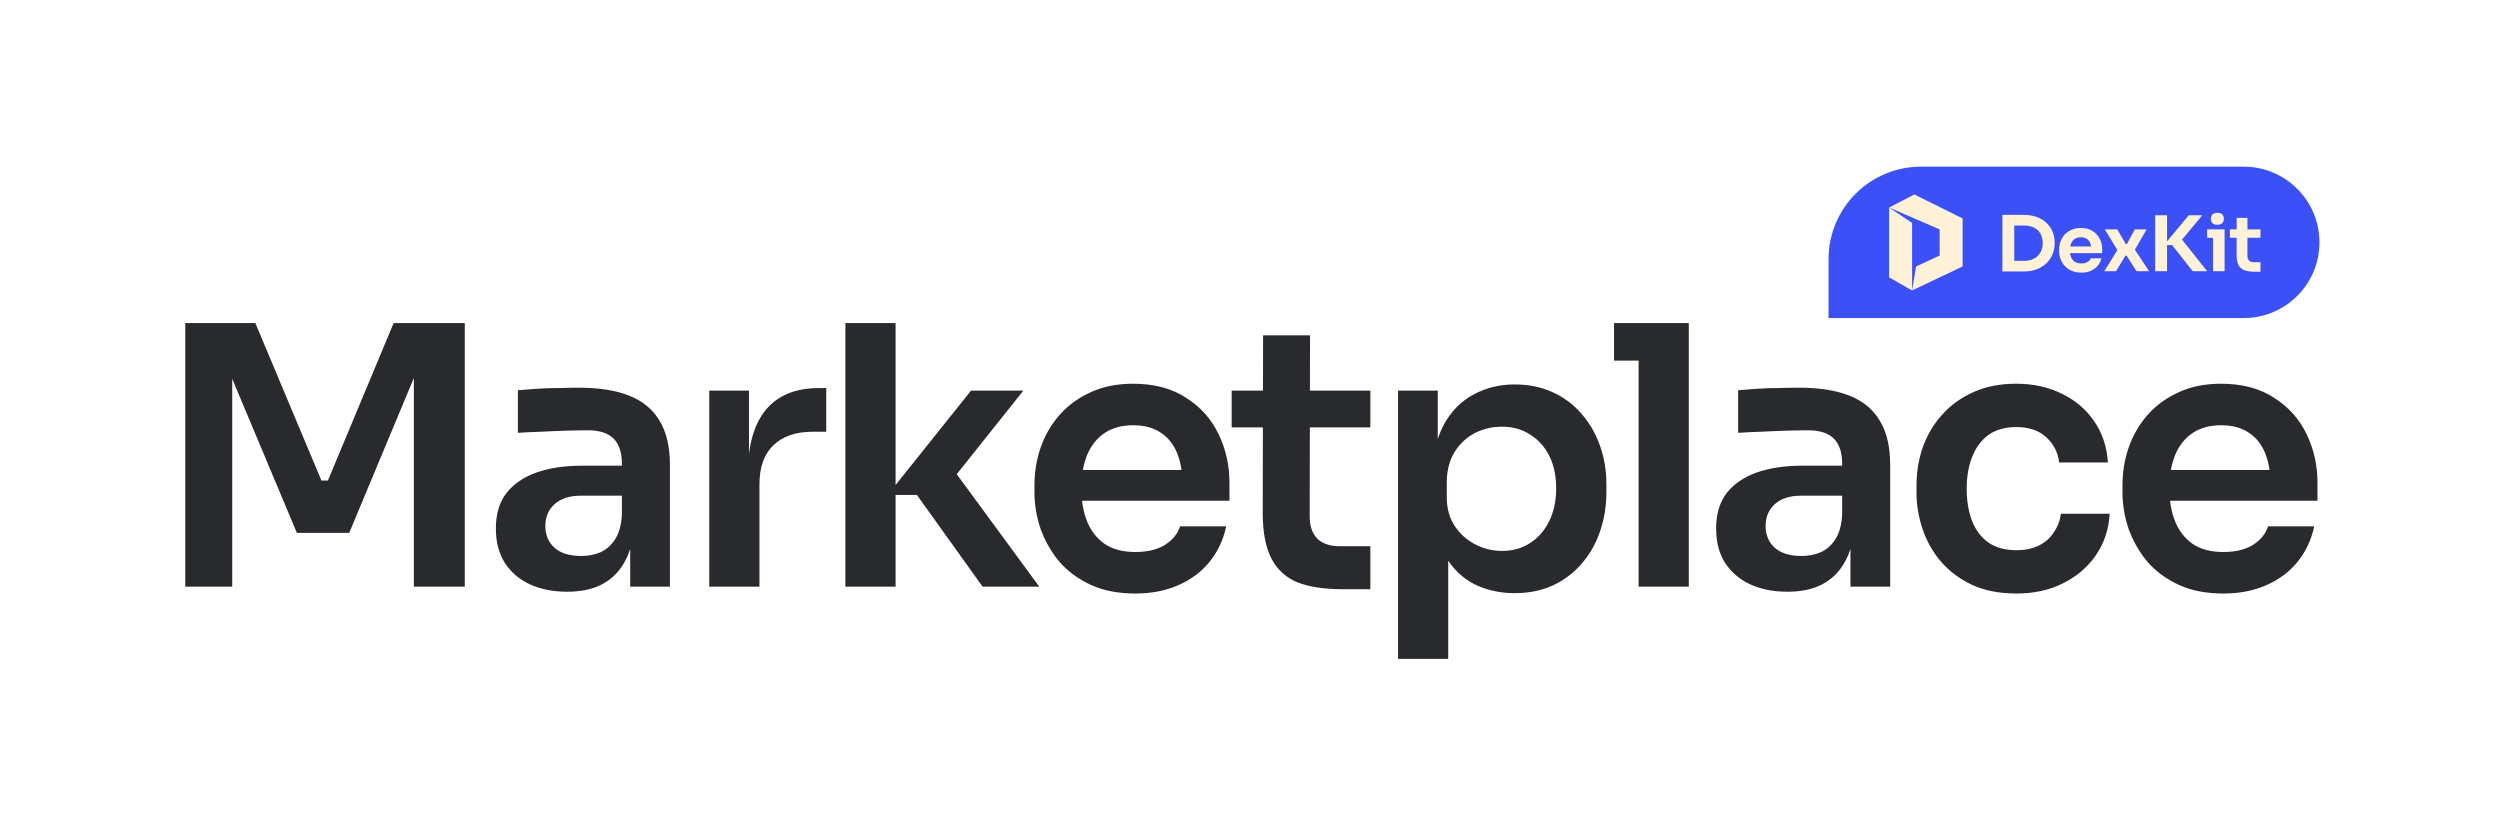
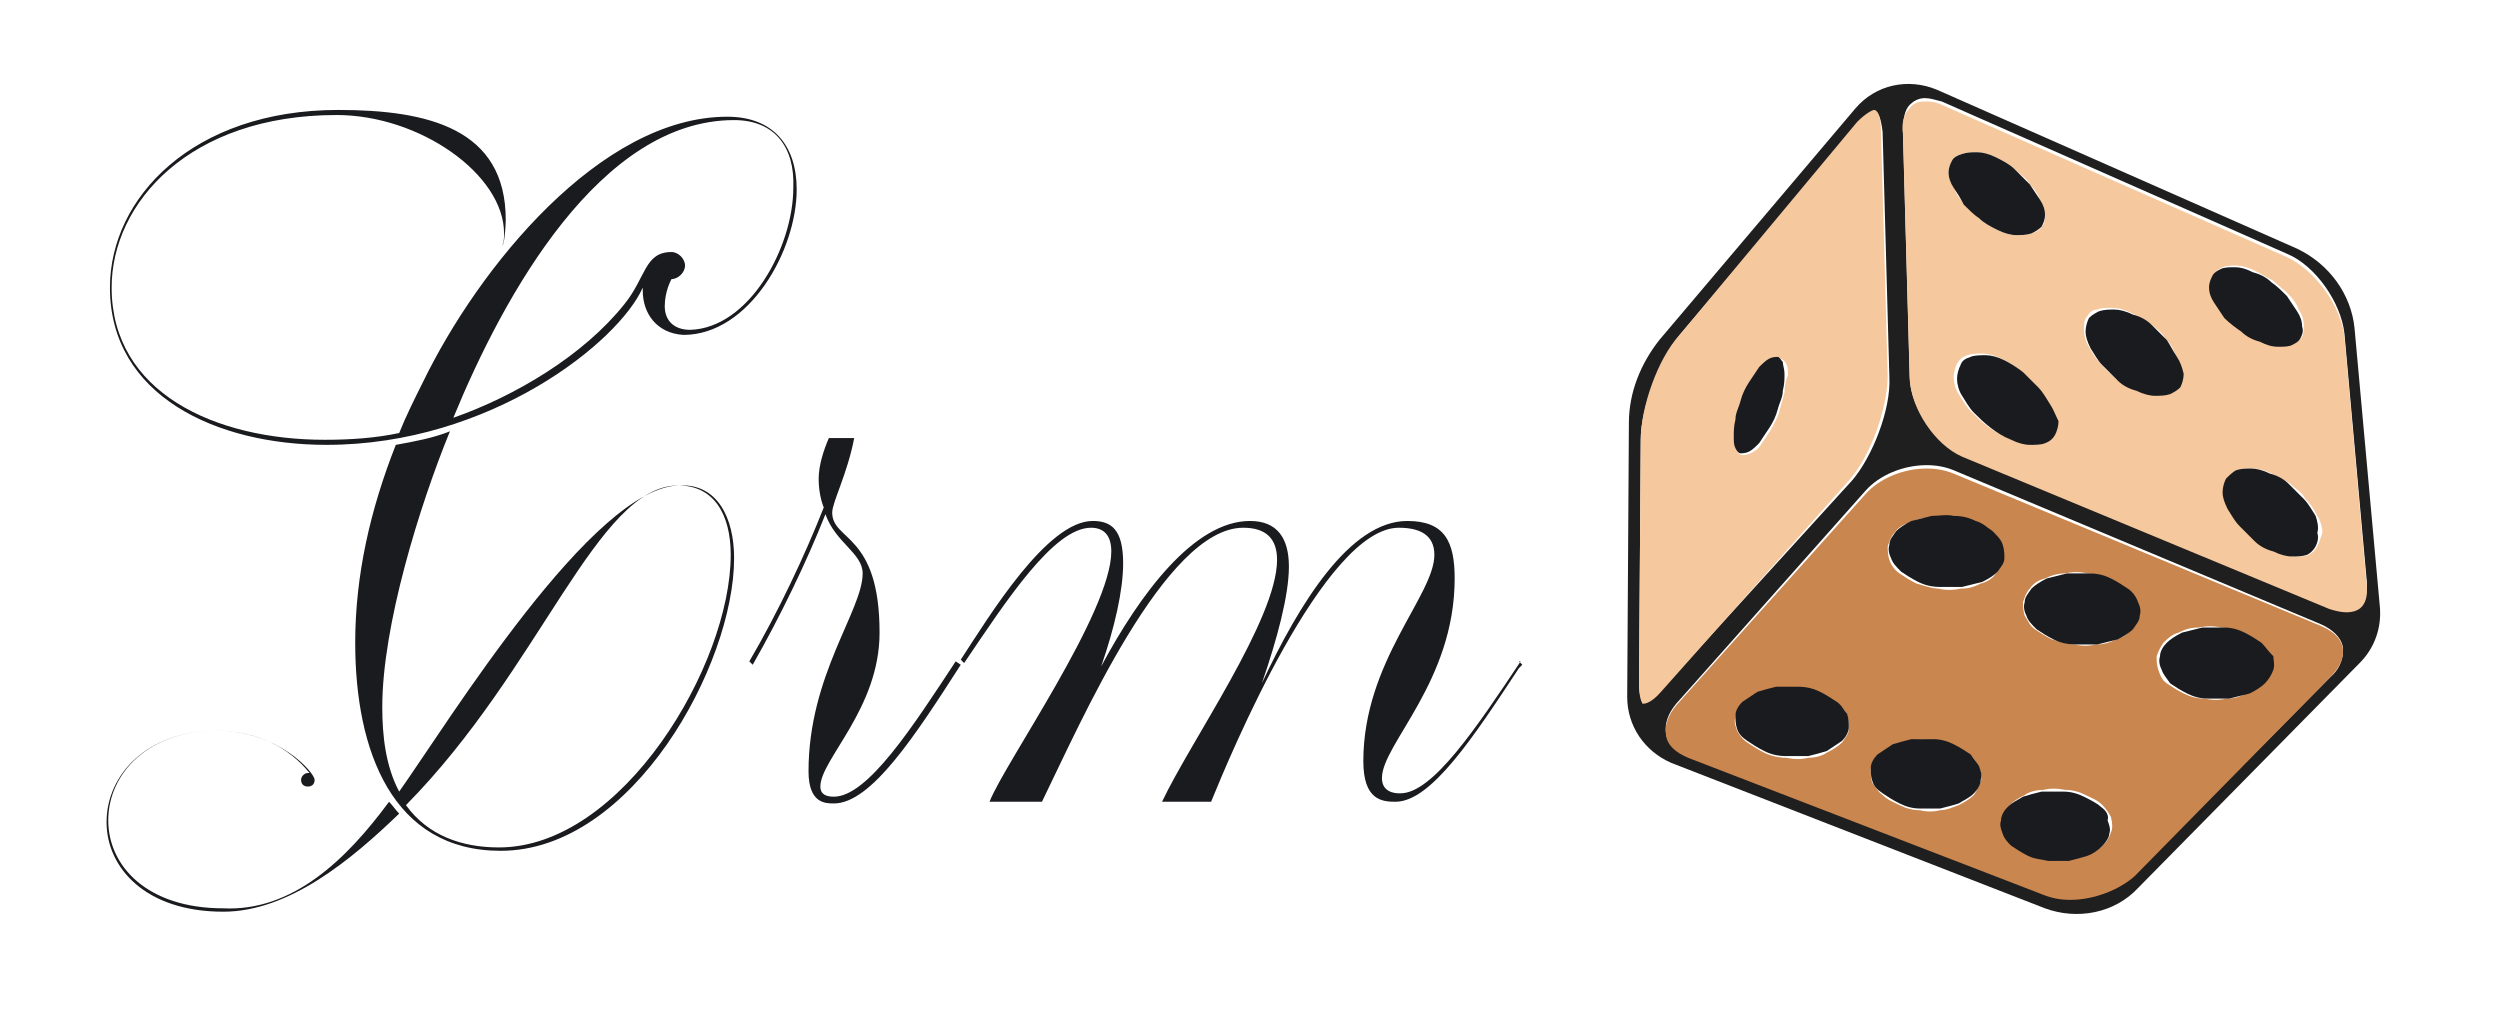
- <svg xmlns="http://www.w3.org/2000/svg" width="180" height="60" viewBox="0 0 180 60" fill="none">
-   <path d="M13.34 42.24V23.26H18.384L23.142 34.596H23.61L28.342 23.26H33.464V42.24H29.798V26.042L30.266 26.094L25.144 38.366H21.374L16.226 26.094L16.72 26.042V42.24H13.34ZM45.375 42.24V38.054H44.777V33.4C44.777 32.585 44.577 31.979 44.179 31.58C43.78 31.181 43.165 30.982 42.333 30.982C41.899 30.982 41.379 30.991 40.773 31.008C40.166 31.025 39.551 31.051 38.927 31.086C38.32 31.103 37.774 31.129 37.289 31.164V28.096C37.687 28.061 38.138 28.027 38.641 27.992C39.143 27.957 39.655 27.94 40.175 27.94C40.712 27.923 41.215 27.914 41.683 27.914C43.139 27.914 44.343 28.105 45.297 28.486C46.267 28.867 46.995 29.465 47.481 30.28C47.983 31.095 48.235 32.161 48.235 33.478V42.24H45.375ZM40.825 42.604C39.802 42.604 38.901 42.422 38.121 42.058C37.358 41.694 36.76 41.174 36.327 40.498C35.911 39.822 35.703 39.007 35.703 38.054C35.703 37.014 35.954 36.165 36.457 35.506C36.977 34.847 37.696 34.353 38.615 34.024C39.551 33.695 40.643 33.53 41.891 33.53H45.167V35.688H41.839C41.007 35.688 40.365 35.896 39.915 36.312C39.481 36.711 39.265 37.231 39.265 37.872C39.265 38.513 39.481 39.033 39.915 39.432C40.365 39.831 41.007 40.03 41.839 40.03C42.341 40.03 42.801 39.943 43.217 39.77C43.65 39.579 44.005 39.267 44.283 38.834C44.577 38.383 44.742 37.777 44.777 37.014L45.661 38.028C45.574 39.016 45.331 39.848 44.933 40.524C44.551 41.2 44.014 41.72 43.321 42.084C42.645 42.431 41.813 42.604 40.825 42.604ZM51.066 42.24V28.122H53.926V34.102H53.848C53.848 32.074 54.281 30.54 55.148 29.5C56.014 28.46 57.288 27.94 58.97 27.94H59.49V31.086H58.502C57.288 31.086 56.344 31.415 55.668 32.074C55.009 32.715 54.68 33.651 54.68 34.882V42.24H51.066ZM70.748 42.24L66.016 35.636H63.91L69.916 28.122H73.686L68.148 35.064L68.226 33.244L74.83 42.24H70.748ZM60.868 42.24V23.26H64.482V42.24H60.868ZM81.735 42.734C80.522 42.734 79.456 42.526 78.537 42.11C77.636 41.694 76.882 41.139 76.275 40.446C75.686 39.735 75.235 38.947 74.923 38.08C74.629 37.213 74.481 36.329 74.481 35.428V34.934C74.481 33.998 74.629 33.097 74.923 32.23C75.235 31.346 75.686 30.566 76.275 29.89C76.882 29.197 77.627 28.651 78.511 28.252C79.395 27.836 80.418 27.628 81.579 27.628C83.105 27.628 84.379 27.966 85.401 28.642C86.441 29.301 87.221 30.176 87.741 31.268C88.261 32.343 88.521 33.504 88.521 34.752V36.052H76.015V33.842H86.259L85.141 34.934C85.141 34.033 85.011 33.261 84.751 32.62C84.491 31.979 84.093 31.485 83.555 31.138C83.035 30.791 82.377 30.618 81.579 30.618C80.782 30.618 80.106 30.8 79.551 31.164C78.997 31.528 78.572 32.057 78.277 32.75C78 33.426 77.861 34.241 77.861 35.194C77.861 36.078 78 36.867 78.277 37.56C78.555 38.236 78.979 38.773 79.551 39.172C80.123 39.553 80.851 39.744 81.735 39.744C82.619 39.744 83.339 39.571 83.893 39.224C84.448 38.86 84.803 38.418 84.959 37.898H88.287C88.079 38.869 87.681 39.718 87.091 40.446C86.502 41.174 85.748 41.737 84.829 42.136C83.928 42.535 82.897 42.734 81.735 42.734ZM96.636 42.422C95.337 42.422 94.262 42.257 93.412 41.928C92.581 41.581 91.957 41.009 91.54 40.212C91.124 39.397 90.916 38.305 90.916 36.936L90.942 24.144H94.323L94.296 37.17C94.296 37.863 94.478 38.401 94.843 38.782C95.224 39.146 95.761 39.328 96.454 39.328H98.665V42.422H96.636ZM88.68 30.774V28.122H98.665V30.774H88.68ZM100.658 47.44V28.122H103.518V34.206L103.076 34.18C103.145 32.741 103.44 31.537 103.96 30.566C104.497 29.595 105.208 28.876 106.092 28.408C106.976 27.923 107.964 27.68 109.056 27.68C110.061 27.68 110.962 27.862 111.76 28.226C112.574 28.59 113.268 29.101 113.84 29.76C114.429 30.419 114.88 31.19 115.192 32.074C115.504 32.941 115.66 33.877 115.66 34.882V35.428C115.66 36.451 115.504 37.404 115.192 38.288C114.897 39.155 114.455 39.926 113.866 40.602C113.294 41.261 112.6 41.781 111.786 42.162C110.971 42.526 110.061 42.708 109.056 42.708C107.998 42.708 107.028 42.491 106.144 42.058C105.277 41.607 104.575 40.923 104.038 40.004C103.5 39.068 103.197 37.863 103.128 36.39L104.272 38.132V47.44H100.658ZM108.146 39.666C108.926 39.666 109.602 39.475 110.174 39.094C110.763 38.713 111.222 38.184 111.552 37.508C111.881 36.815 112.046 36.035 112.046 35.168C112.046 34.267 111.881 33.487 111.552 32.828C111.222 32.169 110.763 31.658 110.174 31.294C109.602 30.913 108.926 30.722 108.146 30.722C107.435 30.722 106.776 30.878 106.17 31.19C105.58 31.502 105.095 31.961 104.714 32.568C104.35 33.175 104.168 33.903 104.168 34.752V35.792C104.168 36.607 104.358 37.3 104.74 37.872C105.121 38.444 105.615 38.886 106.222 39.198C106.828 39.51 107.47 39.666 108.146 39.666ZM117.979 42.24V23.26H121.593V42.24H117.979ZM116.211 25.964V23.26H121.593V25.964H116.211ZM133.233 42.24V38.054H132.635V33.4C132.635 32.585 132.436 31.979 132.037 31.58C131.639 31.181 131.023 30.982 130.191 30.982C129.758 30.982 129.238 30.991 128.631 31.008C128.025 31.025 127.409 31.051 126.785 31.086C126.179 31.103 125.633 31.129 125.147 31.164V28.096C125.546 28.061 125.997 28.027 126.499 27.992C127.002 27.957 127.513 27.94 128.033 27.94C128.571 27.923 129.073 27.914 129.541 27.914C130.997 27.914 132.202 28.105 133.155 28.486C134.126 28.867 134.854 29.465 135.339 30.28C135.842 31.095 136.093 32.161 136.093 33.478V42.24H133.233ZM128.683 42.604C127.661 42.604 126.759 42.422 125.979 42.058C125.217 41.694 124.619 41.174 124.185 40.498C123.769 39.822 123.561 39.007 123.561 38.054C123.561 37.014 123.813 36.165 124.315 35.506C124.835 34.847 125.555 34.353 126.473 34.024C127.409 33.695 128.501 33.53 129.749 33.53H133.025V35.688H129.697C128.865 35.688 128.224 35.896 127.773 36.312C127.34 36.711 127.123 37.231 127.123 37.872C127.123 38.513 127.34 39.033 127.773 39.432C128.224 39.831 128.865 40.03 129.697 40.03C130.2 40.03 130.659 39.943 131.075 39.77C131.509 39.579 131.864 39.267 132.141 38.834C132.436 38.383 132.601 37.777 132.635 37.014L133.519 38.028C133.433 39.016 133.19 39.848 132.791 40.524C132.41 41.2 131.873 41.72 131.179 42.084C130.503 42.431 129.671 42.604 128.683 42.604ZM145.19 42.734C143.96 42.734 142.894 42.526 141.992 42.11C141.108 41.694 140.363 41.139 139.756 40.446C139.167 39.753 138.725 38.973 138.43 38.106C138.136 37.239 137.988 36.355 137.988 35.454V34.96C137.988 34.007 138.136 33.097 138.43 32.23C138.742 31.346 139.202 30.566 139.808 29.89C140.415 29.197 141.16 28.651 142.044 28.252C142.946 27.836 143.986 27.628 145.164 27.628C146.395 27.628 147.496 27.871 148.466 28.356C149.437 28.824 150.208 29.483 150.78 30.332C151.37 31.181 151.699 32.169 151.768 33.296H148.258C148.172 32.568 147.86 31.961 147.322 31.476C146.802 30.991 146.083 30.748 145.164 30.748C144.367 30.748 143.7 30.939 143.162 31.32C142.642 31.701 142.252 32.23 141.992 32.906C141.732 33.565 141.602 34.327 141.602 35.194C141.602 36.026 141.724 36.78 141.966 37.456C142.226 38.132 142.616 38.661 143.136 39.042C143.674 39.423 144.358 39.614 145.19 39.614C145.814 39.614 146.352 39.501 146.802 39.276C147.253 39.051 147.608 38.739 147.868 38.34C148.146 37.941 148.319 37.491 148.388 36.988H151.898C151.829 38.132 151.491 39.137 150.884 40.004C150.295 40.853 149.506 41.521 148.518 42.006C147.548 42.491 146.438 42.734 145.19 42.734ZM160.072 42.734C158.858 42.734 157.792 42.526 156.874 42.11C155.972 41.694 155.218 41.139 154.612 40.446C154.022 39.735 153.572 38.947 153.26 38.08C152.965 37.213 152.818 36.329 152.818 35.428V34.934C152.818 33.998 152.965 33.097 153.26 32.23C153.572 31.346 154.022 30.566 154.612 29.89C155.218 29.197 155.964 28.651 156.848 28.252C157.732 27.836 158.754 27.628 159.916 27.628C161.441 27.628 162.715 27.966 163.738 28.642C164.778 29.301 165.558 30.176 166.078 31.268C166.598 32.343 166.858 33.504 166.858 34.752V36.052H154.352V33.842H164.596L163.478 34.934C163.478 34.033 163.348 33.261 163.088 32.62C162.828 31.979 162.429 31.485 161.892 31.138C161.372 30.791 160.713 30.618 159.916 30.618C159.118 30.618 158.442 30.8 157.888 31.164C157.333 31.528 156.908 32.057 156.614 32.75C156.336 33.426 156.198 34.241 156.198 35.194C156.198 36.078 156.336 36.867 156.614 37.56C156.891 38.236 157.316 38.773 157.888 39.172C158.46 39.553 159.188 39.744 160.072 39.744C160.956 39.744 161.675 39.571 162.23 39.224C162.784 38.86 163.14 38.418 163.296 37.898H166.624C166.416 38.869 166.017 39.718 165.428 40.446C164.838 41.174 164.084 41.737 163.166 42.136C162.264 42.535 161.233 42.734 160.072 42.734Z" fill="#282A2E" />
-   <path d="M131.656 18.656C131.656 14.98 134.636 12 138.312 12H161.55C164.56 12 167 14.44 167 17.45C167 20.46 164.56 22.9 161.55 22.9H131.656V18.656Z" fill="#3B51F7" />
-   <path d="M137.67 16.05V20.912L136.017 19.97V14.944L137.67 16.05Z" fill="#FFF2D9" />
-   <path d="M137.835 14.002L136.017 14.944L139.654 16.515V18.399L137.956 19.184L137.67 20.912L138.579 20.48L139.489 20.048L141.307 19.184V15.729L137.835 14.002Z" fill="#FFF2D9" />
-   <path d="M144.913 19.547V18.78H145.738C145.947 18.78 146.133 18.749 146.296 18.687C146.463 18.624 146.603 18.538 146.717 18.428C146.834 18.314 146.923 18.179 146.984 18.025C147.045 17.867 147.075 17.692 147.075 17.501C147.075 17.306 147.045 17.132 146.984 16.977C146.923 16.819 146.834 16.685 146.717 16.575C146.603 16.464 146.463 16.382 146.296 16.326C146.133 16.268 145.947 16.238 145.738 16.238H144.913V15.472H145.693C146.068 15.472 146.394 15.525 146.671 15.632C146.952 15.738 147.185 15.885 147.371 16.073C147.561 16.257 147.701 16.466 147.792 16.701C147.887 16.937 147.934 17.183 147.934 17.44V17.562C147.934 17.804 147.887 18.045 147.792 18.284C147.701 18.52 147.561 18.733 147.371 18.924C147.185 19.111 146.952 19.262 146.671 19.376C146.394 19.49 146.068 19.547 145.693 19.547H144.913ZM144.173 19.547V15.472H145.027V19.547H144.173Z" fill="#FFF2D9" />
-   <path d="M149.859 19.63C149.593 19.63 149.36 19.586 149.159 19.497C148.958 19.409 148.791 19.291 148.658 19.145C148.525 18.994 148.425 18.826 148.357 18.643C148.288 18.459 148.254 18.27 148.254 18.075V17.97C148.254 17.771 148.288 17.58 148.357 17.396C148.425 17.209 148.523 17.041 148.652 16.894C148.785 16.747 148.95 16.632 149.147 16.547C149.345 16.459 149.57 16.415 149.825 16.415C150.158 16.415 150.437 16.486 150.661 16.63C150.889 16.773 151.061 16.961 151.179 17.192C151.296 17.424 151.355 17.674 151.355 17.942V18.224H148.607V17.744H150.837L150.576 17.975C150.576 17.788 150.547 17.628 150.49 17.496C150.437 17.363 150.354 17.262 150.24 17.192C150.13 17.119 149.991 17.082 149.825 17.082C149.654 17.082 149.51 17.119 149.392 17.192C149.275 17.266 149.185 17.374 149.125 17.518C149.064 17.657 149.034 17.826 149.034 18.025C149.034 18.212 149.062 18.378 149.119 18.521C149.176 18.661 149.265 18.771 149.386 18.852C149.508 18.929 149.665 18.968 149.859 18.968C150.041 18.968 150.189 18.933 150.302 18.863C150.42 18.79 150.498 18.701 150.536 18.599H151.298C151.253 18.804 151.164 18.985 151.031 19.139C150.902 19.293 150.737 19.415 150.536 19.503C150.339 19.587 150.113 19.63 149.859 19.63Z" fill="#FFF2D9" />
-   <path d="M151.51 19.525L152.505 17.92L152.483 18.052L151.549 16.519H152.448L153.052 17.567H153.137L153.706 16.519H154.554L153.666 18.052L153.683 17.937L154.73 19.525H153.831L153.114 18.405H153.029L152.357 19.525H151.51Z" fill="#FFF2D9" />
-   <path d="M157.875 19.525L156.39 17.645H155.804L157.591 15.499H158.564L156.959 17.429L156.937 17.038L158.911 19.525H157.875ZM155.173 19.525V15.499H156.026V19.525H155.173Z" fill="#FFF2D9" />
-   <path d="M159.34 19.525V16.519H160.17V19.525H159.34ZM158.913 17.12V16.519H160.17V17.12H158.913ZM159.653 16.183C159.489 16.183 159.37 16.143 159.294 16.062C159.218 15.981 159.18 15.878 159.18 15.753C159.18 15.628 159.218 15.525 159.294 15.444C159.37 15.363 159.488 15.323 159.647 15.323C159.81 15.323 159.929 15.363 160.005 15.444C160.081 15.525 160.119 15.628 160.119 15.753C160.119 15.878 160.081 15.981 160.005 16.062C159.929 16.143 159.812 16.183 159.653 16.183Z" fill="#FFF2D9" />
-   <path d="M162.31 19.564C162.015 19.564 161.774 19.527 161.588 19.453C161.402 19.38 161.264 19.257 161.172 19.084C161.081 18.911 161.036 18.678 161.036 18.383L161.042 15.687H161.815V18.428C161.815 18.571 161.855 18.683 161.935 18.764C162.015 18.841 162.128 18.88 162.276 18.88H162.754V19.564H162.31ZM160.552 17.115V16.519H162.754V17.115H160.552Z" fill="#FFF2D9" />
+ <svg xmlns="http://www.w3.org/2000/svg" version="1.1" id="Layer_1" x="0px" y="0px" viewBox="0 0 147.8 60" style="enable-background:new 0 0 147.8 60;" xml:space="preserve">
+   <style type="text/css">
+ 	.st0{enable-background:new    ;}
+ 	.st1{fill:#1A1B1F;}
+ 	.st2{fill:#201F1F;}
+ 	.st3{fill:#F5C89E;}
+ 	.st4{fill:#C9864F;}
+ </style>
+   <g class="st0">
+     <path class="st1" d="M23,47.4c0.2,0.2,0.4,0.5,0.6,0.7c-2.8,2.7-6.5,5.8-10.4,5.8c-4.6,0-6.9-2.6-6.9-5.3v0c0-2.8,2.4-5.4,6.5-5.4   c3.7,0,5.8,2.5,5.8,2.9c0,0.3-0.2,0.4-0.4,0.4s-0.4-0.1-0.4-0.4c0-0.2,0.2-0.4,0.4-0.4c0,0,0.1,0,0.1,0c-1.2-1.5-3.1-2.5-5.5-2.5   c-4,0-6.4,2.5-6.4,5.3c0,2.7,2.3,5.2,6.8,5.2C17.3,53.9,20.5,50.8,23,47.4z M47.1,11.2c0,3.6-2.8,8.6-6.7,8.6h0   c-1.6-0.1-2.4-1.3-2.4-2.6v-0.2c-1.4,3.2-9,9.3-18.7,9.3c-6.5,0-12.8-2.9-12.8-9.3c0-5.3,4.9-10.5,13.5-10.5c5.3,0,9.9,1.1,9.9,6.5   c0,0.5-0.1,1.5-0.2,1.5c0,0,0,0,0,0c0.1-0.2,0.1-0.5,0.1-0.7c0-3.5-5-7-9.9-7C11.2,6.8,6.6,12,6.6,17c0,6.2,6.1,9,12.6,9   c1.5,0,3-0.1,4.4-0.4c0.4-1,0.9-2,1.4-3C28.3,15.8,35.5,6.9,43,6.9C45.7,6.9,47.1,8.6,47.1,11.2z M43.4,33c0,6.3-6,17.3-13.8,17.3   c-6.4,0-8.6-5.9-8.6-12.3c0-4,0.9-7.9,2.4-11.7c1.1-0.2,2.2-0.4,3.2-0.8c-1.8,4.4-4,11.5-4,16.3c0,1.7,0.2,3.5,1,5   c2.9-4.1,11.5-18.1,16.6-18.1C42.4,28.6,43.4,30.6,43.4,33z M43.2,32.8c0-2.4-1-4.1-3.1-4.1c-4.8,0-8.1,10.8-16.1,18.9   c1.3,1.8,3.3,2.5,5.5,2.5C36.8,50.1,43.2,39.3,43.2,32.8z M43.4,7.1c-7.9,0-13.6,10.3-16.6,17.6c3.7-1.3,7.7-3.7,10.1-6.7   c1.3-1.6,1.2-3.1,2.8-3.1c0.4,0,0.8,0.4,0.8,0.8s-0.4,0.8-0.8,0.8c0,0-0.4,0.7-0.4,1.6c0,0.9,0.6,1.4,1.5,1.4   c3.5-0.1,6.1-4.9,6.1-8.4C47,8.7,45.8,7.1,43.4,7.1z" />
+     <path class="st1" d="M56.8,39.3c-2.7,4.2-5.3,8.2-7.5,8.2c-0.5,0-1.5,0-1.5-1.9c0-5.7,3.2-9.5,3.2-11.7c0-1.2-1.6-1.8-2.2-3.5   c-1.1,2.8-2.7,6.1-4.3,8.9l-0.2-0.2c1.7-2.9,3.3-6.3,4.4-9.1c-0.2-0.5-0.3-1.1-0.3-1.7c0-0.8,0.3-1.7,0.6-2.4h1.5   c-0.4,2.1-1.3,3.8-1.3,4.4c0,1.7,2.8,1.2,2.8,7.1c0,4.5-3.5,7.5-3.5,9.1c0,0.5,0.4,0.6,0.8,0.6c2,0,4.7-4.2,7.2-8L56.8,39.3z" />
+     <path class="st1" d="M89.8,39.1l0.2,0.2l-0.2,0.2c-2.7,4.1-5.2,7.9-7.3,7.9c-0.8,0-1.9-0.1-1.9-2.4c0-5.9,4.2-9.8,4.2-12.2   c0-1.2-0.9-1.6-2.1-1.6c-4.4,0-10,13.5-11.1,16.2h-2.9c1.7-3.6,6.8-10.8,6.8-14.3c0-1.3-0.7-1.9-2-1.9c-4.6,0-9.6,11.5-11.9,16.2   h-3.1c0.9-2.3,7.2-11.2,7.2-14.8c0-0.9-0.4-1.4-1.2-1.4c-2.2,0-5,4.3-7.5,8l-0.2-0.2c1.7-2.6,5.1-8.2,7.8-8.2   c1.1,0,1.8,0.5,1.8,2.5c0,1.6-0.5,3.8-1.3,6.1c2.3-4.3,5.5-8.6,8.8-8.6c1.6,0,2.3,1,2.3,2.7c0,1.7-0.7,4.3-1.6,6.9   c2.2-4.7,5.2-9.6,8.6-9.6c2.2,0,2.8,1.2,2.8,3.4c0,6.1-4.3,9.8-4.3,11.8c0,0.8,0.7,0.9,1,0.9h0.1c1.9,0,4.5-3.9,7.1-7.8L89.8,39.1z   " />
+   </g>
+   <g>
+     <path class="st2" d="M139.2,19.4c-0.2-2-1.5-3.8-3.4-4.7l-21.3-9.4c-1.7-0.7-3.6-0.3-4.8,1.1L98.1,20.1c-1.1,1.4-1.8,3.1-1.8,4.9   l-0.1,16.2c0,1.7,1,3.2,2.6,3.9l22.1,8.6c1.9,0.7,4.1,0.3,5.5-1.2l13.1-13.3c0.9-0.9,1.3-2.1,1.2-3.3L139.2,19.4z M97.2,41.5   L97.2,41.5c-0.2-0.1-0.3-0.5-0.3-1.2L97,26c0-1.9,1.1-4.7,2.3-6.2l10.6-12.5c0.5-0.6,0.8-0.7,1-0.7c0.1,0,0.3,0.3,0.4,1.2l0.4,14.5   c0.1,1.9-1,4.7-2.2,6.1L98.2,40.8C97.6,41.5,97.2,41.5,97.2,41.5z M137.8,40l-11.6,11.7c-0.9,0.9-2.3,1.4-3.8,1.4l0,0   c-0.6,0-1.1-0.1-1.6-0.3l-21-8.1c-0.7-0.3-1.2-0.7-1.3-1.3s0.1-1.2,0.6-1.8L110.3,29c0.8-0.9,2.2-1.5,3.6-1.5   c0.6,0,1.1,0.1,1.6,0.3l21.7,9.1c0.7,0.3,1.2,0.8,1.3,1.3S138.4,39.5,137.8,40z M139.6,35.7c-0.2,0.2-0.5,0.3-0.9,0.3l0,0   c-0.3,0-0.6-0.1-1-0.2l-21.7-9c-1.7-0.7-3.1-2.8-3.1-4.6l-0.4-14.5c0-0.6,0.1-1.2,0.4-1.5c0.2-0.2,0.5-0.4,0.9-0.4   c0.3,0,0.6,0.1,1,0.2l20.4,9c1.7,0.7,3.2,2.9,3.4,4.7l1.3,14.4C140,34.9,139.9,35.4,139.6,35.7z" />
+     <path class="st3" d="M138.6,19.9c-0.2-1.8-1.7-3.9-3.4-4.7l-20.4-9c-0.4-0.2-0.7-0.2-1-0.2c-0.4,0-0.7,0.1-0.9,0.4   c-0.3,0.3-0.5,0.8-0.4,1.5l0.4,14.5c0.1,1.8,1.5,3.9,3.1,4.6l21.7,9c0.3,0.1,0.7,0.2,1,0.2l0,0c0.4,0,0.7-0.1,0.9-0.3   c0.3-0.3,0.4-0.8,0.3-1.5L138.6,19.9z M115.2,10.2c0-0.3,0.1-0.5,0.2-0.7s0.3-0.3,0.6-0.4c0.2-0.1,0.6-0.1,0.9-0.1s0.7,0.1,1.1,0.3   s0.8,0.4,1.1,0.7c0.3,0.3,0.7,0.5,0.9,0.9c0.3,0.3,0.5,0.6,0.6,0.9c0.2,0.3,0.2,0.6,0.3,0.9c0,0.3,0,0.5-0.2,0.7   c-0.1,0.2-0.3,0.3-0.6,0.4c-0.2,0.1-0.5,0.1-0.9,0.1c-0.3,0-0.7-0.1-1.1-0.3s-0.8-0.4-1.1-0.7c-0.3-0.3-0.7-0.6-0.9-0.9   c-0.3-0.3-0.5-0.6-0.6-1C115.3,10.8,115.2,10.5,115.2,10.2z M121.3,25.6c-0.1,0.2-0.3,0.4-0.6,0.5c-0.3,0.1-0.6,0.1-0.9,0.1   s-0.7-0.1-1.1-0.3c-0.4-0.2-0.8-0.4-1.2-0.7c-0.4-0.3-0.7-0.6-1-0.9s-0.5-0.7-0.7-1s-0.3-0.7-0.3-1s0.1-0.6,0.2-0.8   c0.1-0.2,0.3-0.4,0.6-0.5c0.3-0.1,0.6-0.1,0.9-0.1s0.7,0.1,1.1,0.3c0.4,0.2,0.8,0.4,1.1,0.7c0.4,0.3,0.7,0.6,0.9,0.9   c0.3,0.3,0.5,0.7,0.7,1s0.3,0.7,0.3,1C121.5,25.2,121.5,25.4,121.3,25.6z M128.8,22.8c-0.1,0.2-0.3,0.4-0.6,0.4   c-0.2,0.1-0.5,0.1-0.9,0.1c-0.3,0-0.7-0.1-1.1-0.3c-0.4-0.2-0.8-0.4-1.1-0.6c-0.3-0.3-0.7-0.6-0.9-0.9c-0.3-0.3-0.5-0.6-0.7-1   c-0.2-0.3-0.3-0.7-0.3-1s0-0.6,0.2-0.8c0.1-0.2,0.3-0.4,0.6-0.4c0.2-0.1,0.5-0.1,0.9-0.1c0.3,0,0.7,0.1,1.1,0.3   c0.4,0.2,0.8,0.4,1.1,0.6c0.3,0.3,0.7,0.5,0.9,0.9c0.3,0.3,0.5,0.6,0.6,1c0.2,0.3,0.3,0.7,0.3,1C129,22.3,129,22.6,128.8,22.8z    M130.7,16.9c0-0.3,0-0.5,0.2-0.7c0.1-0.2,0.3-0.3,0.5-0.4c0.2-0.1,0.5-0.1,0.8-0.1s0.7,0.1,1.1,0.3c0.4,0.2,0.7,0.4,1.1,0.6   c0.3,0.3,0.6,0.5,0.9,0.8c0.3,0.3,0.5,0.6,0.6,0.9c0.2,0.3,0.3,0.6,0.3,0.9s0,0.5-0.1,0.7s-0.3,0.3-0.5,0.4s-0.5,0.1-0.8,0.1   s-0.7-0.1-1.1-0.3c-0.4-0.2-0.7-0.4-1.1-0.6c-0.3-0.3-0.6-0.5-0.9-0.8c-0.3-0.3-0.5-0.6-0.6-0.9C130.8,17.5,130.7,17.2,130.7,16.9z    M137,32.3c-0.1,0.2-0.3,0.4-0.5,0.5s-0.5,0.1-0.9,0.1c-0.3,0-0.7-0.1-1.1-0.3c-0.4-0.2-0.8-0.4-1.1-0.6c-0.3-0.3-0.7-0.6-0.9-0.9   c-0.3-0.3-0.5-0.7-0.7-1s-0.3-0.7-0.3-1s0-0.6,0.2-0.8c0.1-0.2,0.3-0.4,0.6-0.5c0.2-0.1,0.5-0.1,0.9-0.1c0.3,0,0.7,0.1,1.1,0.3   c0.4,0.2,0.8,0.4,1.1,0.6c0.3,0.3,0.7,0.5,0.9,0.9c0.3,0.3,0.5,0.6,0.7,1c0.2,0.3,0.3,0.7,0.3,1C137.2,31.8,137.1,32.1,137,32.3z" />
+     <path class="st1" d="M128.7,21.1c-0.2-0.3-0.4-0.7-0.6-1c-0.3-0.3-0.6-0.6-0.9-0.9s-0.7-0.5-1.1-0.6c-0.4-0.2-0.8-0.3-1.1-0.3   c-0.3,0-0.6,0-0.9,0.1c-0.2,0.1-0.4,0.2-0.6,0.4c-0.1,0.2-0.2,0.5-0.2,0.8s0.1,0.6,0.3,1c0.2,0.3,0.4,0.7,0.7,1   c0.3,0.3,0.6,0.6,0.9,0.9s0.7,0.5,1.1,0.6c0.4,0.2,0.8,0.3,1.1,0.3c0.3,0,0.6,0,0.9-0.1c0.2-0.1,0.4-0.2,0.6-0.4   c0.1-0.2,0.2-0.5,0.2-0.8C129,21.7,128.9,21.4,128.7,21.1z" />
+     <path class="st1" d="M132.5,19.6c0.3,0.3,0.7,0.5,1.1,0.6c0.4,0.2,0.7,0.3,1.1,0.3c0.3,0,0.6,0,0.8-0.1s0.4-0.2,0.5-0.4   c0.1-0.2,0.2-0.4,0.1-0.7c0-0.3-0.1-0.6-0.3-0.9s-0.4-0.6-0.6-0.9c-0.3-0.3-0.6-0.6-0.9-0.8c-0.3-0.3-0.7-0.5-1.1-0.6   c-0.4-0.2-0.7-0.3-1.1-0.3c-0.3,0-0.6,0-0.8,0.1c-0.2,0.1-0.4,0.2-0.5,0.4s-0.2,0.4-0.2,0.7c0,0.3,0.1,0.6,0.3,0.9s0.4,0.6,0.6,0.9   C131.8,19.1,132.2,19.4,132.5,19.6z" />
+     <path class="st1" d="M121.2,23.9c-0.2-0.3-0.4-0.7-0.7-1c-0.3-0.3-0.6-0.6-0.9-0.9c-0.4-0.3-0.7-0.5-1.1-0.7s-0.8-0.3-1.1-0.3   c-0.3,0-0.7,0-0.9,0.1c-0.3,0.1-0.5,0.2-0.6,0.5c-0.1,0.2-0.2,0.5-0.2,0.8s0.1,0.7,0.3,1c0.2,0.3,0.4,0.7,0.7,1   c0.3,0.3,0.6,0.6,1,0.9s0.7,0.5,1.2,0.7c0.4,0.2,0.8,0.3,1.1,0.3c0.3,0,0.7,0,0.9-0.1c0.3-0.1,0.5-0.3,0.6-0.5s0.2-0.5,0.2-0.8   C121.5,24.5,121.4,24.2,121.2,23.9z" />
+     <path class="st1" d="M136.9,30.5c-0.2-0.3-0.4-0.7-0.7-1s-0.6-0.6-0.9-0.9c-0.3-0.3-0.7-0.5-1.1-0.6c-0.4-0.2-0.8-0.3-1.1-0.3   s-0.6,0-0.9,0.1c-0.2,0.1-0.4,0.3-0.6,0.5c-0.1,0.2-0.2,0.5-0.2,0.8s0.1,0.6,0.3,1c0.2,0.3,0.4,0.7,0.7,1s0.6,0.6,0.9,0.9   c0.3,0.3,0.7,0.5,1.1,0.6c0.4,0.2,0.8,0.3,1.1,0.3s0.6,0,0.9-0.1c0.2-0.1,0.4-0.3,0.5-0.5s0.2-0.5,0.1-0.8   C137.1,31.2,137,30.8,136.9,30.5z" />
+     <path class="st1" d="M117,12.9c0.3,0.3,0.7,0.5,1.1,0.7s0.8,0.3,1.1,0.3c0.3,0,0.6,0,0.9-0.1c0.2-0.1,0.4-0.2,0.6-0.4   c0.1-0.2,0.2-0.4,0.2-0.7s-0.1-0.6-0.3-0.9c-0.2-0.3-0.4-0.6-0.6-0.9c-0.3-0.3-0.6-0.6-0.9-0.9c-0.3-0.3-0.7-0.5-1.1-0.7   S117.2,9,116.9,9c-0.3,0-0.6,0-0.9,0.1s-0.5,0.2-0.6,0.4s-0.2,0.4-0.2,0.7s0.1,0.6,0.3,0.9c0.2,0.3,0.4,0.6,0.6,1   C116.4,12.4,116.7,12.7,117,12.9z" />
+     <path class="st4" d="M137.2,37l-21.7-9c-0.5-0.2-1-0.3-1.6-0.3c-1.4,0-2.8,0.6-3.6,1.5L99.1,41.7c-0.5,0.6-0.7,1.2-0.6,1.8   s0.6,1,1.3,1.3l21,8.1c0.5,0.2,1,0.3,1.6,0.3l0,0c1.4,0,2.9-0.6,3.8-1.4L137.8,40c0.5-0.5,0.8-1.1,0.7-1.7S137.9,37.3,137.2,37z    M109.3,43.1c0,0.3-0.2,0.5-0.4,0.8c-0.2,0.2-0.5,0.4-0.9,0.6c-0.3,0.2-0.7,0.3-1.1,0.3c-0.4,0.1-0.8,0.1-1.3,0   c-0.4,0-0.9-0.1-1.3-0.3s-0.7-0.4-1-0.6c-0.3-0.2-0.5-0.5-0.6-0.7c-0.1-0.3-0.2-0.5-0.1-0.8c0-0.3,0.2-0.5,0.4-0.8   c0.2-0.2,0.5-0.4,0.9-0.6c0.3-0.2,0.7-0.3,1.1-0.3c0.4-0.1,0.8-0.1,1.3,0c0.4,0,0.9,0.1,1.3,0.3s0.7,0.4,1,0.6   c0.3,0.2,0.5,0.5,0.6,0.7S109.3,42.8,109.3,43.1z M117.1,46.2c-0.1,0.3-0.2,0.5-0.4,0.8c-0.2,0.2-0.5,0.4-0.9,0.6   c-0.3,0.1-0.7,0.3-1.1,0.3c-0.4,0.1-0.8,0.1-1.2,0c-0.4,0-0.8-0.1-1.2-0.3c-0.4-0.2-0.7-0.3-1-0.6c-0.3-0.2-0.4-0.5-0.6-0.7   c-0.1-0.3-0.1-0.5-0.1-0.8s0.2-0.5,0.4-0.8c0.2-0.2,0.5-0.4,0.9-0.6c0.3-0.2,0.7-0.3,1.1-0.3c0.4-0.1,0.8-0.1,1.3,0   c0.4,0,0.8,0.1,1.2,0.3c0.4,0.2,0.7,0.4,1,0.6c0.3,0.2,0.4,0.5,0.5,0.7C117.1,45.6,117.2,45.9,117.1,46.2z M117.1,34.5   c-0.4,0.2-0.7,0.3-1.2,0.3c-0.4,0.1-0.9,0.1-1.3,0c-0.4,0-0.9-0.2-1.3-0.3c-0.4-0.2-0.7-0.4-1-0.6c-0.3-0.2-0.5-0.5-0.6-0.8   s-0.1-0.6-0.1-0.8c0.1-0.3,0.2-0.6,0.4-0.8c0.2-0.3,0.5-0.5,0.9-0.6c0.4-0.2,0.8-0.3,1.2-0.3c0.4-0.1,0.9-0.1,1.3,0   s0.9,0.2,1.3,0.3c0.4,0.2,0.7,0.4,1,0.6s0.5,0.5,0.6,0.8s0.1,0.6,0.1,0.8c-0.1,0.3-0.2,0.6-0.4,0.8   C117.8,34.2,117.5,34.4,117.1,34.5z M124.8,49.2c-0.1,0.3-0.2,0.5-0.4,0.7c-0.2,0.2-0.5,0.4-0.9,0.6c-0.3,0.1-0.7,0.3-1.1,0.3   c-0.4,0.1-0.8,0.1-1.2,0c-0.4,0-0.8-0.1-1.2-0.3c-0.4-0.2-0.7-0.3-1-0.6c-0.3-0.2-0.4-0.5-0.5-0.7c-0.1-0.3-0.1-0.5-0.1-0.8   c0.1-0.3,0.2-0.5,0.4-0.8c0.2-0.2,0.5-0.4,0.9-0.6c0.3-0.2,0.7-0.3,1.1-0.3c0.4-0.1,0.8-0.1,1.3,0c0.4,0,0.8,0.1,1.2,0.3   c0.4,0.2,0.7,0.3,1,0.6c0.2,0.2,0.4,0.5,0.5,0.7C124.9,48.7,124.9,49,124.8,49.2z M126.4,36.4c-0.1,0.3-0.2,0.5-0.4,0.8   c-0.2,0.3-0.5,0.5-0.9,0.6c-0.4,0.2-0.7,0.3-1.2,0.3c-0.4,0.1-0.8,0.1-1.3,0c-0.4,0-0.9-0.2-1.3-0.3c-0.4-0.2-0.7-0.4-1-0.6   c-0.3-0.2-0.4-0.5-0.6-0.8c-0.1-0.3-0.1-0.6-0.1-0.8c0.1-0.3,0.2-0.6,0.4-0.8c0.2-0.3,0.5-0.5,0.9-0.6c0.4-0.2,0.8-0.3,1.2-0.3   c0.4-0.1,0.9-0.1,1.3,0c0.4,0,0.9,0.2,1.3,0.3c0.4,0.2,0.7,0.4,1,0.6c0.3,0.2,0.4,0.5,0.5,0.8C126.5,35.8,126.5,36.1,126.4,36.4z    M134.2,39.6c-0.1,0.3-0.2,0.5-0.5,0.8c-0.2,0.2-0.5,0.4-0.9,0.6c-0.4,0.2-0.7,0.3-1.2,0.3c-0.4,0.1-0.8,0.1-1.3,0   c-0.4,0-0.8-0.1-1.2-0.3s-0.7-0.4-1-0.6c-0.3-0.2-0.4-0.5-0.5-0.8s-0.1-0.5-0.1-0.8c0.1-0.3,0.2-0.5,0.4-0.8   c0.2-0.2,0.5-0.5,0.9-0.6c0.4-0.2,0.7-0.3,1.2-0.3c0.4-0.1,0.9-0.1,1.3,0c0.4,0,0.9,0.2,1.2,0.3c0.4,0.2,0.7,0.4,1,0.6   c0.2,0.2,0.4,0.5,0.5,0.8C134.3,39,134.3,39.3,134.2,39.6z" />
+     <path class="st1" d="M116.5,44.6c-0.3-0.2-0.6-0.4-1-0.6c-0.4-0.2-0.8-0.3-1.2-0.3c-0.4,0-0.9,0-1.3,0c-0.4,0.1-0.8,0.2-1.1,0.3   c-0.3,0.2-0.6,0.4-0.9,0.6c-0.2,0.2-0.4,0.5-0.4,0.8s0,0.5,0.1,0.8s0.3,0.5,0.6,0.7c0.3,0.2,0.6,0.4,1,0.6c0.4,0.2,0.8,0.3,1.2,0.3   c0.4,0,0.8,0,1.2,0c0.4-0.1,0.8-0.2,1.1-0.3c0.3-0.2,0.6-0.3,0.9-0.6c0.2-0.2,0.4-0.5,0.4-0.8c0.1-0.3,0-0.5-0.1-0.8   C116.9,45.1,116.7,44.9,116.5,44.6z" />
+     <path class="st1" d="M108.6,41.5c-0.3-0.2-0.6-0.4-1-0.6c-0.4-0.2-0.8-0.3-1.3-0.3c-0.4,0-0.9,0-1.3,0c-0.4,0.1-0.8,0.2-1.1,0.3   c-0.3,0.2-0.6,0.4-0.9,0.6c-0.2,0.2-0.4,0.5-0.4,0.8s0,0.5,0.1,0.8s0.3,0.5,0.6,0.7c0.3,0.2,0.6,0.4,1,0.6c0.4,0.2,0.8,0.3,1.3,0.3   c0.4,0,0.9,0,1.3,0c0.4-0.1,0.8-0.2,1.1-0.3c0.3-0.2,0.6-0.4,0.9-0.6c0.2-0.2,0.4-0.5,0.4-0.8s0-0.5-0.1-0.8   C109,42,108.9,41.7,108.6,41.5z" />
+     <path class="st1" d="M124.2,47.7c-0.2-0.2-0.6-0.4-1-0.6c-0.4-0.2-0.8-0.3-1.2-0.3c-0.4,0-0.8,0-1.3,0c-0.4,0.1-0.8,0.2-1.1,0.3   c-0.3,0.2-0.6,0.3-0.9,0.6c-0.2,0.2-0.4,0.5-0.4,0.8c-0.1,0.3,0,0.5,0.1,0.8s0.3,0.5,0.5,0.7c0.3,0.2,0.6,0.4,1,0.6   c0.4,0.2,0.8,0.2,1.2,0.3c0.4,0,0.8,0,1.2,0c0.4-0.1,0.8-0.2,1.1-0.3c0.3-0.1,0.6-0.3,0.9-0.6c0.2-0.2,0.4-0.5,0.4-0.7   c0.1-0.3,0-0.5-0.1-0.8C124.7,48.2,124.5,47.9,124.2,47.7z" />
+     <path class="st1" d="M125.8,34.8c-0.3-0.2-0.6-0.4-1-0.6c-0.4-0.2-0.8-0.3-1.3-0.3c-0.4,0-0.9,0-1.3,0c-0.4,0.1-0.8,0.2-1.2,0.3   c-0.4,0.2-0.7,0.4-0.9,0.6c-0.2,0.3-0.4,0.5-0.4,0.8c-0.1,0.3,0,0.6,0.1,0.8c0.1,0.3,0.3,0.5,0.6,0.8c0.3,0.2,0.6,0.4,1,0.6   c0.4,0.2,0.8,0.3,1.3,0.3c0.4,0,0.9,0,1.3,0c0.4-0.1,0.8-0.2,1.2-0.3c0.4-0.2,0.7-0.4,0.9-0.6c0.2-0.3,0.4-0.5,0.4-0.8   c0.1-0.3,0-0.6-0.1-0.8C126.3,35.3,126.1,35,125.8,34.8z" />
+     <path class="st1" d="M133.7,38c-0.3-0.2-0.6-0.4-1-0.6c-0.4-0.2-0.8-0.3-1.2-0.3s-0.9,0-1.3,0c-0.4,0.1-0.8,0.2-1.2,0.3   c-0.4,0.2-0.7,0.4-0.9,0.6c-0.2,0.2-0.4,0.5-0.4,0.8c-0.1,0.3,0,0.6,0.1,0.8c0.1,0.3,0.3,0.5,0.5,0.8c0.3,0.2,0.6,0.4,1,0.6   c0.4,0.2,0.8,0.3,1.2,0.3s0.9,0,1.3,0c0.4-0.1,0.8-0.2,1.2-0.3c0.4-0.2,0.7-0.4,0.9-0.6c0.2-0.2,0.4-0.5,0.5-0.8s0-0.6,0-0.8   C134.1,38.5,133.9,38.2,133.7,38z" />
+     <path class="st1" d="M118.4,32.2c-0.1-0.3-0.3-0.5-0.6-0.8c-0.3-0.2-0.6-0.5-1-0.6c-0.4-0.2-0.8-0.3-1.3-0.3c-0.4-0.1-0.9,0-1.3,0   c-0.4,0.1-0.8,0.2-1.2,0.3c-0.4,0.2-0.7,0.4-0.9,0.6c-0.2,0.3-0.4,0.5-0.4,0.8c-0.1,0.3,0,0.6,0.1,0.8c0.1,0.3,0.3,0.5,0.6,0.8   c0.3,0.2,0.6,0.4,1,0.6c0.4,0.2,0.8,0.3,1.3,0.3c0.4,0,0.9,0,1.3,0c0.4-0.1,0.8-0.2,1.2-0.3c0.4-0.2,0.7-0.4,0.9-0.6   c0.2-0.3,0.4-0.5,0.4-0.8C118.5,32.8,118.5,32.5,118.4,32.2z" />
+     <path class="st3" d="M111.6,22.2l-0.4-14.5c0-0.8-0.2-1.2-0.4-1.2c-0.1,0-0.5,0.2-1,0.7L99.3,19.8C98,21.2,97,24.1,97,26l-0.1,14.4   c0,0.7,0.1,1,0.2,1.2c0,0,0,0,0.1,0c0,0,0.4,0,1-0.7l11.2-12.6C110.6,26.9,111.6,24.1,111.6,22.2z M105.5,23.2   c-0.1,0.4-0.2,0.7-0.3,1.1c-0.1,0.4-0.3,0.7-0.5,1.1c-0.2,0.3-0.4,0.6-0.6,0.9s-0.4,0.4-0.6,0.5s-0.4,0.1-0.5,0.1s-0.3-0.1-0.3-0.3   c-0.1-0.2-0.1-0.4-0.1-0.7c0-0.3,0-0.6,0.1-1s0.2-0.7,0.3-1.1c0.1-0.4,0.3-0.7,0.5-1.1c0.2-0.3,0.4-0.6,0.6-0.9s0.4-0.4,0.6-0.5   s0.4-0.1,0.5-0.1s0.3,0.1,0.4,0.3c0.1,0.2,0.1,0.4,0.1,0.7C105.6,22.4,105.5,22.8,105.5,23.2z" />
+     <path class="st1" d="M105.1,21.1c-0.1,0-0.3,0-0.5,0.1s-0.4,0.3-0.6,0.5c-0.2,0.3-0.4,0.6-0.6,0.9s-0.4,0.7-0.5,1.1   s-0.3,0.7-0.3,1.1c-0.1,0.4-0.1,0.7-0.1,1s0,0.5,0.1,0.7s0.2,0.3,0.3,0.3c0.1,0,0.3,0,0.5-0.1s0.4-0.3,0.6-0.5   c0.2-0.3,0.4-0.6,0.6-0.9s0.4-0.7,0.5-1.1s0.3-0.7,0.3-1.1c0.1-0.4,0.1-0.7,0.1-1s-0.1-0.5-0.1-0.7   C105.3,21.3,105.2,21.1,105.1,21.1z" />
+   </g>
</svg>
